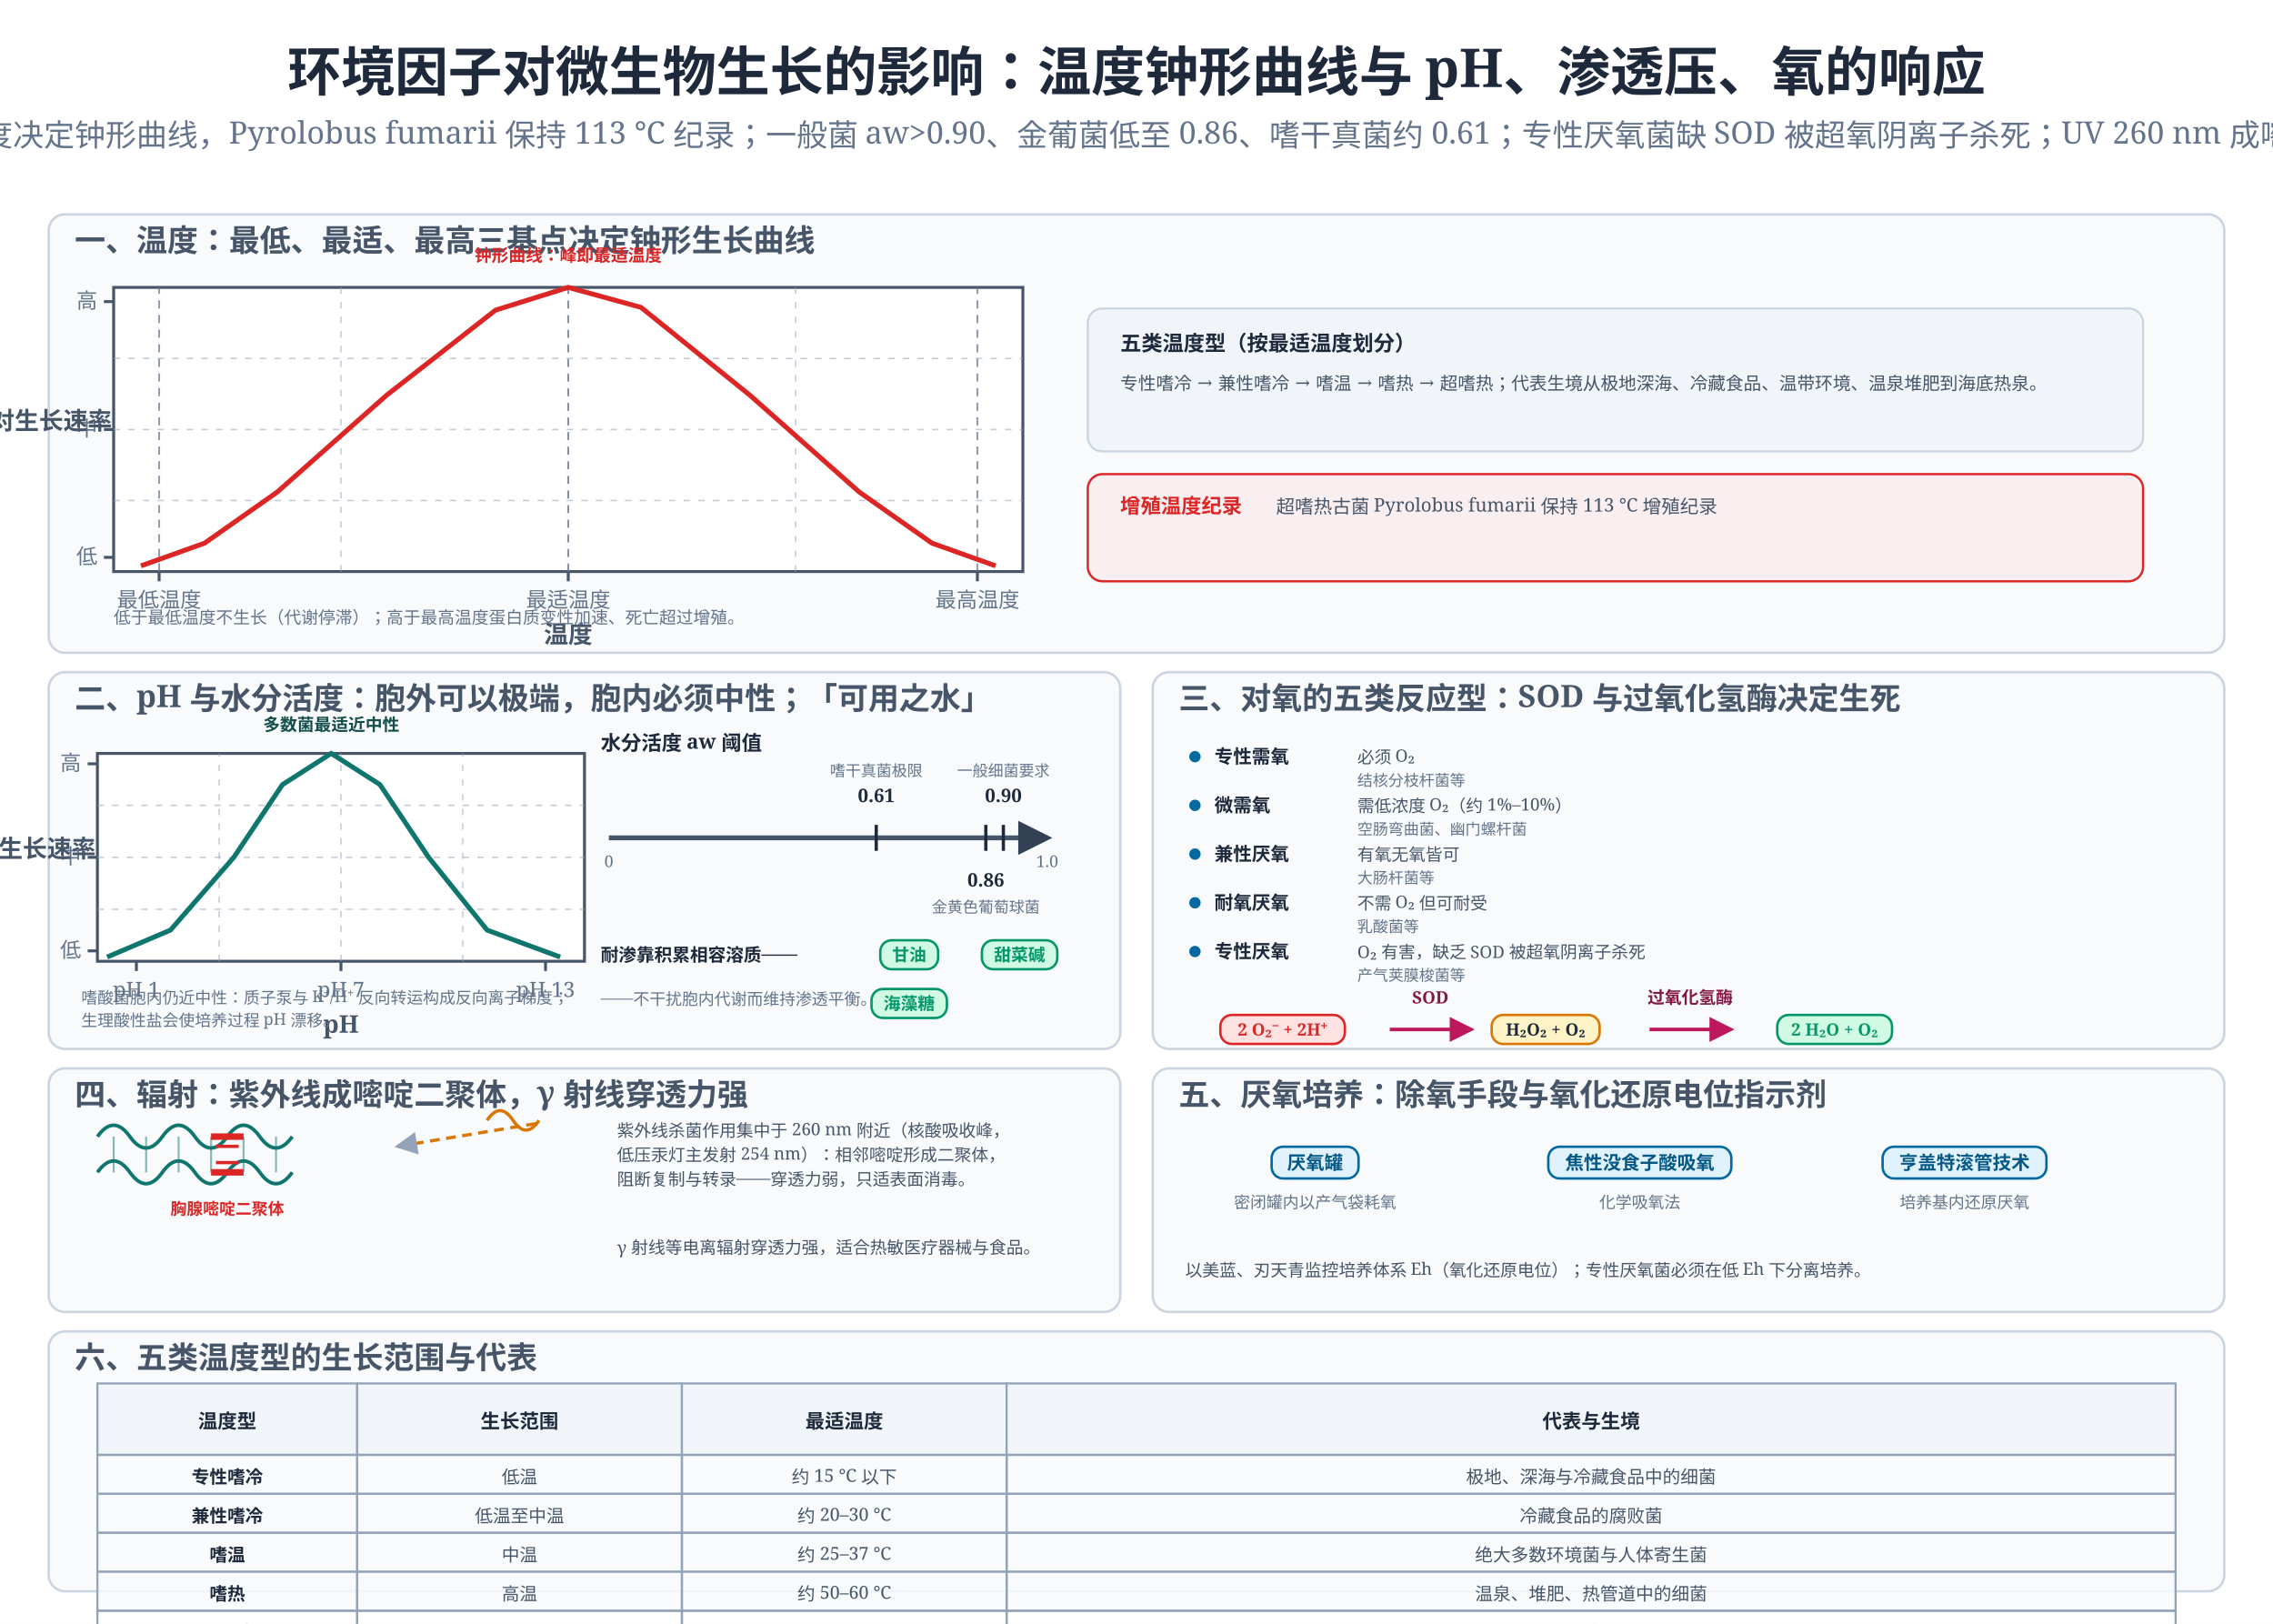
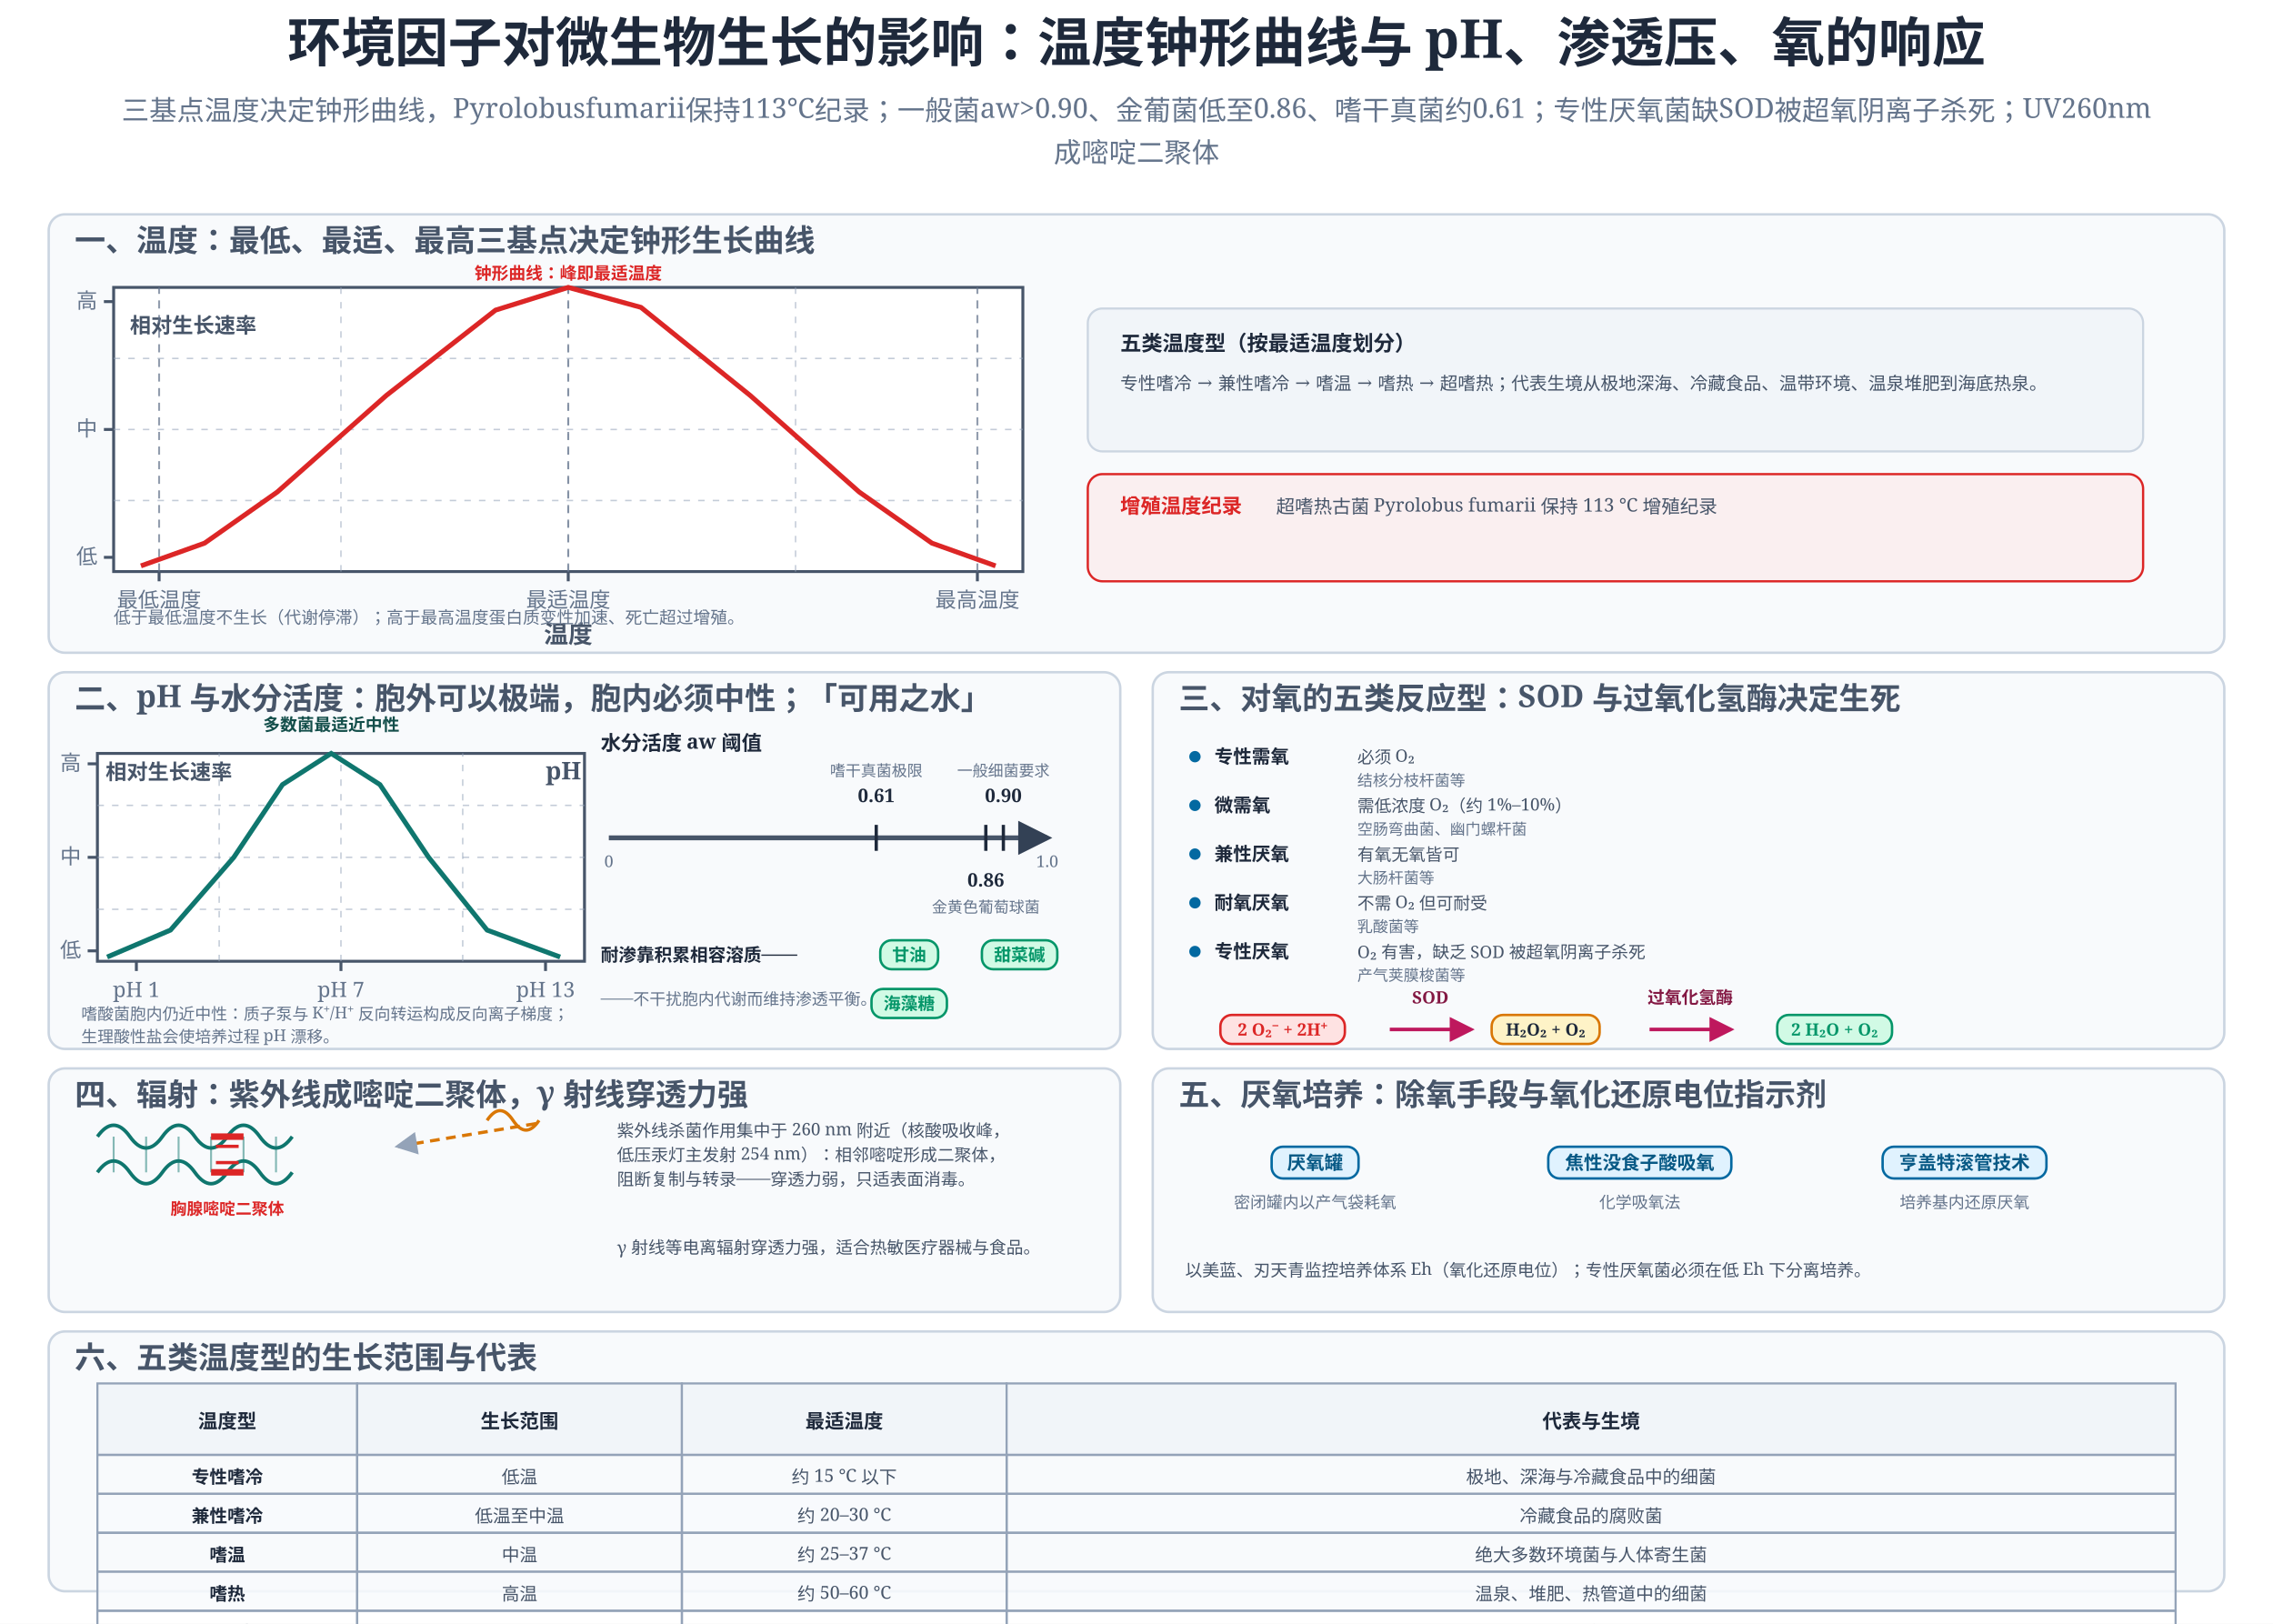
<svg xmlns="http://www.w3.org/2000/svg" width="1400" height="1000" viewBox="0 0 1400 1000" font-family="Noto Serif SC, LXGW WenKai, Songti SC, serif">
  <defs>
    <marker id="arr-ink" viewBox="0 0 10 10" refX="8.5" refY="5" markerWidth="7" markerHeight="7" orient="auto-start-reverse">
      <path d="M0,0 L10,5 L0,10 z" fill="#334155" />
    </marker>
    <marker id="arr-dna" viewBox="0 0 10 10" refX="8.5" refY="5" markerWidth="7" markerHeight="7" orient="auto-start-reverse">
      <path d="M0,0 L10,5 L0,10 z" fill="#0f766e" />
    </marker>
    <marker id="arr-rna" viewBox="0 0 10 10" refX="8.5" refY="5" markerWidth="7" markerHeight="7" orient="auto-start-reverse">
      <path d="M0,0 L10,5 L0,10 z" fill="#b45309" />
    </marker>
    <marker id="arr-pro" viewBox="0 0 10 10" refX="8.5" refY="5" markerWidth="7" markerHeight="7" orient="auto-start-reverse">
      <path d="M0,0 L10,5 L0,10 z" fill="#6d28d9" />
    </marker>
    <marker id="arr-enz" viewBox="0 0 10 10" refX="8.5" refY="5" markerWidth="7" markerHeight="7" orient="auto-start-reverse">
      <path d="M0,0 L10,5 L0,10 z" fill="#be185d" />
    </marker>
    <marker id="arr-acc" viewBox="0 0 10 10" refX="8.5" refY="5" markerWidth="7" markerHeight="7" orient="auto-start-reverse">
      <path d="M0,0 L10,5 L0,10 z" fill="#0369a1" />
    </marker>
    <marker id="arr-ok" viewBox="0 0 10 10" refX="8.5" refY="5" markerWidth="7" markerHeight="7" orient="auto-start-reverse">
      <path d="M0,0 L10,5 L0,10 z" fill="#059669" />
    </marker>
    <marker id="arr-warn" viewBox="0 0 10 10" refX="8.5" refY="5" markerWidth="7" markerHeight="7" orient="auto-start-reverse">
      <path d="M0,0 L10,5 L0,10 z" fill="#b45309" />
    </marker>
    <marker id="arr-bad" viewBox="0 0 10 10" refX="8.5" refY="5" markerWidth="7" markerHeight="7" orient="auto-start-reverse">
      <path d="M0,0 L10,5 L0,10 z" fill="#dc2626" />
    </marker>
    <marker id="arr-mute" viewBox="0 0 10 10" refX="8.5" refY="5" markerWidth="7" markerHeight="7" orient="auto-start-reverse">
      <path d="M0,0 L10,5 L0,10 z" fill="#94a3b8" />
    </marker>
  </defs>
  <rect x="0" y="0" width="1400" height="1000" fill="#ffffff" />
-   <text x="700" y="56" text-anchor="middle" font-size="33" font-weight="700" fill="#1e293b">环境因子对微生物生长的影响：温度钟形曲线与 pH、渗透压、氧的响应</text>
-   <text x="700" y="90" text-anchor="middle" font-size="19" fill="#64748b">三基点温度决定钟形曲线，Pyrolobus fumarii 保持 113 ℃ 纪录；一般菌 aw&gt;0.90、金葡菌低至 0.86、嗜干真菌约 0.61；专性厌氧菌缺 SOD 被超氧阴离子杀死；UV 260 nm 成嘧啶二聚体</text>
+   <text x="700" y="38" text-anchor="middle" font-size="33" font-weight="700" fill="#1e293b">环境因子对微生物生长的影响：温度钟形曲线与 pH、渗透压、氧的响应</text>
+   <text x="700" y="74" text-anchor="middle" font-size="17" fill="#64748b">三基点温度决定钟形曲线，Pyrolobusfumarii保持113℃纪录；一般菌aw&gt;0.90、金葡菌低至0.86、嗜干真菌约0.61；专性厌氧菌缺SOD被超氧阴离子杀死；UV260nm</text>
+   <text x="700" y="100" text-anchor="middle" font-size="17" fill="#64748b">成嘧啶二聚体</text>
  <rect x="30" y="132" width="1340" height="270" rx="10" fill="#f8fafc" stroke="#cbd5e1" stroke-width="1.5" />
  <text x="46" y="154.84" font-size="19" fill="#475569" font-weight="700">一、温度：最低、最适、最高三基点决定钟形生长曲线</text>
  <rect x="70" y="177" width="560" height="175" fill="#ffffff" stroke="#475569" stroke-width="1.8" />
  <line x1="70" y1="308.25" x2="630" y2="308.25" stroke="#94a3b8" stroke-width="0.9" stroke-dasharray="4 5" opacity="0.55" />
  <line x1="210" y1="352" x2="210" y2="177" stroke="#94a3b8" stroke-width="0.9" stroke-dasharray="4 5" opacity="0.55" />
  <line x1="70" y1="264.5" x2="630" y2="264.5" stroke="#94a3b8" stroke-width="0.9" stroke-dasharray="4 5" opacity="0.55" />
  <line x1="350" y1="352" x2="350" y2="177" stroke="#94a3b8" stroke-width="0.9" stroke-dasharray="4 5" opacity="0.55" />
  <line x1="70" y1="220.75" x2="630" y2="220.75" stroke="#94a3b8" stroke-width="0.9" stroke-dasharray="4 5" opacity="0.55" />
  <line x1="490" y1="352" x2="490" y2="177" stroke="#94a3b8" stroke-width="0.9" stroke-dasharray="4 5" opacity="0.55" />
  <line x1="98" y1="352" x2="98" y2="358" stroke="#475569" stroke-width="1.8" />
  <text x="98" y="374" font-size="13" fill="#64748b" text-anchor="middle">最低温度</text>
  <line x1="350" y1="352" x2="350" y2="358" stroke="#475569" stroke-width="1.8" />
  <text x="350" y="374" font-size="13" fill="#64748b" text-anchor="middle">最适温度</text>
  <line x1="602" y1="352" x2="602" y2="358" stroke="#475569" stroke-width="1.8" />
  <text x="602" y="374" font-size="13" fill="#64748b" text-anchor="middle">最高温度</text>
  <line x1="64" y1="343.25" x2="70" y2="343.25" stroke="#475569" stroke-width="1.8" />
  <text x="60" y="347.25" font-size="13" fill="#64748b" text-anchor="end">低</text>
  <line x1="64" y1="264.5" x2="70" y2="264.5" stroke="#475569" stroke-width="1.8" />
  <text x="60" y="268.5" font-size="13" fill="#64748b" text-anchor="end">中</text>
  <line x1="64" y1="185.75" x2="70" y2="185.75" stroke="#475569" stroke-width="1.8" />
  <text x="60" y="189.75" font-size="13" fill="#64748b" text-anchor="end">高</text>
  <text x="350" y="396" font-size="15" fill="#475569" text-anchor="middle" font-weight="600">温度</text>
-   <text x="24" y="264.5" font-size="15" fill="#475569" text-anchor="middle" font-weight="600">相对生长速率</text>
+   <text x="80" y="205" font-size="13" fill="#475569" font-weight="600">相对生长速率</text>
  <line x1="98" y1="352" x2="98" y2="177" stroke="#64748b" stroke-width="1.2" stroke-dasharray="5 4" opacity="0.7" />
  <line x1="350" y1="352" x2="350" y2="177" stroke="#64748b" stroke-width="1.2" stroke-dasharray="5 4" opacity="0.7" />
  <line x1="602" y1="352" x2="602" y2="177" stroke="#64748b" stroke-width="1.2" stroke-dasharray="5 4" opacity="0.7" />
  <path d="M86.8,348.5 L126.0,334.5 L170.8,303.0 L238.0,243.5 L305.2,191.0 L350.0,177.0 L394.8,189.3 L462.0,243.5 L529.2,303.0 L574.0,334.5 L613.2,348.5" fill="none" stroke="#dc2626" stroke-width="3" />
-   <text x="350" y="161" font-size="10.5" fill="#dc2626" text-anchor="middle" font-weight="700">钟形曲线：峰即最适温度</text>
+   <text x="350" y="172" font-size="10.5" fill="#dc2626" text-anchor="middle" font-weight="700">钟形曲线：峰即最适温度</text>
  <text x="70" y="384" font-size="10.5" fill="#64748b">低于最低温度不生长（代谢停滞）；高于最高温度蛋白质变性加速、死亡超过增殖。</text>
  <rect x="670" y="190" width="650" height="88" rx="9" fill="#f1f5f9" stroke="#cbd5e1" stroke-width="1.3" />
  <text x="690" y="216" font-size="13" fill="#1e293b" font-weight="700">五类温度型（按最适温度划分）</text>
  <text x="690" y="240" font-size="11" fill="#475569">专性嗜冷 → 兼性嗜冷 → 嗜温 → 嗜热 → 超嗜热；代表生境从极地深海、冷藏食品、温带环境、温泉堆肥到海底热泉。</text>
  <rect x="670" y="292" width="650" height="66" rx="9" fill="#fee2e2" fill-opacity="0.45" stroke="#dc2626" stroke-width="1.4" />
  <text x="690" y="316" font-size="12.5" fill="#dc2626" font-weight="700">增殖温度纪录</text>
  <text x="786" y="316" font-size="11.5" fill="#475569">超嗜热古菌 Pyrolobus fumarii 保持 113 ℃ 增殖纪录</text>
  <rect x="30" y="414" width="660" height="232" rx="10" fill="#f8fafc" stroke="#cbd5e1" stroke-width="1.5" />
  <text x="46" y="436.84" font-size="19" fill="#475569" font-weight="700">二、pH 与水分活度：胞外可以极端，胞内必须中性；「可用之水」</text>
  <rect x="60" y="464" width="300" height="128" fill="#ffffff" stroke="#475569" stroke-width="1.8" />
  <line x1="60" y1="560" x2="360" y2="560" stroke="#94a3b8" stroke-width="0.9" stroke-dasharray="4 5" opacity="0.55" />
  <line x1="135" y1="592" x2="135" y2="464" stroke="#94a3b8" stroke-width="0.9" stroke-dasharray="4 5" opacity="0.55" />
  <line x1="60" y1="528" x2="360" y2="528" stroke="#94a3b8" stroke-width="0.9" stroke-dasharray="4 5" opacity="0.55" />
  <line x1="210" y1="592" x2="210" y2="464" stroke="#94a3b8" stroke-width="0.9" stroke-dasharray="4 5" opacity="0.55" />
  <line x1="60" y1="496" x2="360" y2="496" stroke="#94a3b8" stroke-width="0.9" stroke-dasharray="4 5" opacity="0.55" />
  <line x1="285" y1="592" x2="285" y2="464" stroke="#94a3b8" stroke-width="0.9" stroke-dasharray="4 5" opacity="0.55" />
  <line x1="84" y1="592" x2="84" y2="598" stroke="#475569" stroke-width="1.8" />
  <text x="84" y="614" font-size="13" fill="#64748b" text-anchor="middle">pH 1</text>
  <line x1="210" y1="592" x2="210" y2="598" stroke="#475569" stroke-width="1.8" />
  <text x="210" y="614" font-size="13" fill="#64748b" text-anchor="middle">pH 7</text>
  <line x1="336" y1="592" x2="336" y2="598" stroke="#475569" stroke-width="1.8" />
  <text x="336" y="614" font-size="13" fill="#64748b" text-anchor="middle">pH 13</text>
  <line x1="54" y1="585.6" x2="60" y2="585.6" stroke="#475569" stroke-width="1.8" />
  <text x="50" y="589.6" font-size="13" fill="#64748b" text-anchor="end">低</text>
  <line x1="54" y1="528" x2="60" y2="528" stroke="#475569" stroke-width="1.8" />
  <text x="50" y="532" font-size="13" fill="#64748b" text-anchor="end">中</text>
  <line x1="54" y1="470.4" x2="60" y2="470.4" stroke="#475569" stroke-width="1.8" />
  <text x="50" y="474.4" font-size="13" fill="#64748b" text-anchor="end">高</text>
-   <text x="210" y="636" font-size="15" fill="#475569" text-anchor="middle" font-weight="600">pH</text>
-   <text x="14" y="528" font-size="15" fill="#475569" text-anchor="middle" font-weight="600">相对生长速率</text>
+   <text x="358" y="480" font-size="15" fill="#475569" text-anchor="end" font-weight="600">pH</text>
+   <text x="65" y="480" font-size="13" fill="#475569" font-weight="600">相对生长速率</text>
  <path d="M66.0,589.4 L105.0,572.8 L144.0,528.0 L174.0,483.2 L204.0,464.0 L234.0,483.2 L264.0,528.0 L300.0,572.8 L345.0,589.4" fill="none" stroke="#0f766e" stroke-width="3" />
  <text x="204" y="450" font-size="10.5" fill="#134e4a" text-anchor="middle" font-weight="700">多数菌最适近中性</text>
-   <text x="50" y="618" font-size="10" fill="#64748b">嗜酸菌胞内仍近中性：质子泵与 K⁺/H⁺ 反向转运构成反向离子梯度；</text>
-   <text x="50" y="632" font-size="10" fill="#64748b">生理酸性盐会使培养过程 pH 漂移。</text>
+   <text x="50" y="628" font-size="10" fill="#64748b">嗜酸菌胞内仍近中性：质子泵与 K⁺/H⁺ 反向转运构成反向离子梯度；</text>
+   <text x="50" y="642" font-size="10" fill="#64748b">生理酸性盐会使培养过程 pH 漂移。</text>
  <text x="370" y="462" font-size="12.5" fill="#1e293b" font-weight="700">水分活度 aw 阈值</text>
  <line x1="375" y1="516" x2="645" y2="516" stroke="#475569" stroke-width="3" marker-end="url(#arr-ink)" />
  <line x1="539.7" y1="508" x2="539.7" y2="524" stroke="#1e293b" stroke-width="2" />
  <text x="539.7" y="494" font-size="11.5" fill="#1e293b" text-anchor="middle" font-weight="700">0.61</text>
  <text x="539.7" y="478" font-size="9.5" fill="#64748b" text-anchor="middle">嗜干真菌极限</text>
  <line x1="607.2" y1="508" x2="607.2" y2="524" stroke="#1e293b" stroke-width="2" />
  <text x="607.2" y="546" font-size="11.5" fill="#1e293b" text-anchor="middle" font-weight="700">0.86</text>
  <text x="607.2" y="562" font-size="9.5" fill="#64748b" text-anchor="middle">金黄色葡萄球菌</text>
  <line x1="618" y1="508" x2="618" y2="524" stroke="#1e293b" stroke-width="2" />
  <text x="618" y="494" font-size="11.5" fill="#1e293b" text-anchor="middle" font-weight="700">0.90</text>
  <text x="618" y="478" font-size="9.5" fill="#64748b" text-anchor="middle">一般细菌要求</text>
  <text x="375" y="534" font-size="10" fill="#64748b" text-anchor="middle">0</text>
  <text x="645" y="534" font-size="10" fill="#64748b" text-anchor="middle">1.0</text>
  <text x="370" y="592" font-size="11" fill="#1e293b" font-weight="700">耐渗靠积累相容溶质——</text>
  <rect x="542.185" y="579.075" width="35.63" height="17.85" rx="7" fill="#d1fae5" stroke="#059669" stroke-width="1.5" />
  <text x="560" y="591.78" font-size="10.5" fill="#059669" text-anchor="middle" font-weight="700">甘油</text>
  <rect x="604.778" y="579.075" width="46.445" height="17.85" rx="7" fill="#d1fae5" stroke="#059669" stroke-width="1.5" />
  <text x="628" y="591.78" font-size="10.5" fill="#059669" text-anchor="middle" font-weight="700">甜菜碱</text>
  <text x="370" y="618" font-size="10" fill="#64748b">——不干扰胞内代谢而维持渗透平衡。</text>
  <rect x="536.778" y="609.075" width="46.445" height="17.85" rx="7" fill="#d1fae5" stroke="#059669" stroke-width="1.5" />
  <text x="560" y="621.78" font-size="10.5" fill="#059669" text-anchor="middle" font-weight="700">海藻糖</text>
  <rect x="710" y="414" width="660" height="232" rx="10" fill="#f8fafc" stroke="#cbd5e1" stroke-width="1.5" />
  <text x="726" y="436.84" font-size="19" fill="#475569" font-weight="700">三、对氧的五类反应型：SOD 与过氧化氢酶决定生死</text>
  <circle cx="736" cy="466" r="3.5" fill="#0369a1" />
  <text x="748" y="470" font-size="11.5" fill="#1e293b" font-weight="700">专性需氧</text>
  <text x="836" y="470" font-size="10.5" fill="#475569">必须 O₂</text>
  <text x="836" y="484" font-size="9.5" fill="#64748b">结核分枝杆菌等</text>
  <circle cx="736" cy="496" r="3.5" fill="#0369a1" />
  <text x="748" y="500" font-size="11.5" fill="#1e293b" font-weight="700">微需氧</text>
  <text x="836" y="500" font-size="10.5" fill="#475569">需低浓度 O₂（约 1%–10%）</text>
  <text x="836" y="514" font-size="9.5" fill="#64748b">空肠弯曲菌、幽门螺杆菌</text>
  <circle cx="736" cy="526" r="3.5" fill="#0369a1" />
  <text x="748" y="530" font-size="11.5" fill="#1e293b" font-weight="700">兼性厌氧</text>
  <text x="836" y="530" font-size="10.5" fill="#475569">有氧无氧皆可</text>
  <text x="836" y="544" font-size="9.5" fill="#64748b">大肠杆菌等</text>
  <circle cx="736" cy="556" r="3.5" fill="#0369a1" />
  <text x="748" y="560" font-size="11.5" fill="#1e293b" font-weight="700">耐氧厌氧</text>
  <text x="836" y="560" font-size="10.5" fill="#475569">不需 O₂ 但可耐受</text>
  <text x="836" y="574" font-size="9.5" fill="#64748b">乳酸菌等</text>
  <circle cx="736" cy="586" r="3.5" fill="#0369a1" />
  <text x="748" y="590" font-size="11.5" fill="#1e293b" font-weight="700">专性厌氧</text>
  <text x="836" y="590" font-size="10.5" fill="#475569">O₂ 有害，缺乏 SOD 被超氧阴离子杀死</text>
  <text x="836" y="604" font-size="9.5" fill="#64748b">产气荚膜梭菌等</text>
  <rect x="751.664" y="625.075" width="76.672" height="17.85" rx="7" fill="#fee2e2" stroke="#dc2626" stroke-width="1.5" />
  <text x="790" y="637.78" font-size="10.5" fill="#dc2626" text-anchor="middle" font-weight="700">2 O₂⁻ + 2H⁺</text>
  <line x1="856" y1="634" x2="906" y2="634" stroke="#be185d" stroke-width="2.2" marker-end="url(#arr-enz)" />
  <text x="881" y="618" font-size="10.5" fill="#831843" text-anchor="middle" font-weight="700">SOD</text>
  <rect x="918.747" y="625.075" width="66.506" height="17.85" rx="7" fill="#fef3c7" stroke="#d97706" stroke-width="1.5" />
  <text x="952" y="637.78" font-size="10.5" fill="#1e293b" text-anchor="middle" font-weight="700">H₂O₂ + O₂</text>
  <line x1="1016" y1="634" x2="1066" y2="634" stroke="#be185d" stroke-width="2.2" marker-end="url(#arr-enz)" />
  <text x="1041" y="618" font-size="10.5" fill="#831843" text-anchor="middle" font-weight="700">过氧化氢酶</text>
  <rect x="1094.638" y="625.075" width="70.724" height="17.85" rx="7" fill="#d1fae5" stroke="#059669" stroke-width="1.5" />
  <text x="1130" y="637.78" font-size="10.5" fill="#059669" text-anchor="middle" font-weight="700">2 H₂O + O₂</text>
  <rect x="30" y="658" width="660" height="150" rx="10" fill="#f8fafc" stroke="#cbd5e1" stroke-width="1.5" />
  <text x="46" y="680.84" font-size="19" fill="#475569" font-weight="700">四、辐射：紫外线成嘧啶二聚体，γ 射线穿透力强</text>
  <path d="M 60 700 q 10 -14 20 0 q 10 14 20 0 q 10 -14 20 0 q 10 14 20 0 q 10 -14 20 0 q 10 14 20 0" fill="none" stroke="#0f766e" stroke-width="2.2" />
  <path d="M 60 722 q 10 -14 20 0 q 10 14 20 0 q 10 -14 20 0 q 10 14 20 0 q 10 -14 20 0 q 10 14 20 0" fill="none" stroke="#0f766e" stroke-width="2.2" />
  <line x1="70" y1="700" x2="70" y2="722" stroke="#0f766e" stroke-width="1.2" opacity="0.5" />
  <line x1="90" y1="700" x2="90" y2="722" stroke="#0f766e" stroke-width="1.2" opacity="0.5" />
  <line x1="110" y1="700" x2="110" y2="722" stroke="#0f766e" stroke-width="1.2" opacity="0.5" />
  <line x1="130" y1="700" x2="130" y2="722" stroke="#0f766e" stroke-width="1.2" opacity="0.5" />
  <line x1="150" y1="700" x2="150" y2="722" stroke="#0f766e" stroke-width="1.2" opacity="0.5" />
  <line x1="170" y1="700" x2="170" y2="722" stroke="#0f766e" stroke-width="1.2" opacity="0.5" />
  <line x1="130" y1="700" x2="150" y2="700" stroke="#dc2626" stroke-width="4" />
  <line x1="130" y1="722" x2="150" y2="722" stroke="#dc2626" stroke-width="4" />
  <line x1="133" y1="706" x2="147" y2="706" stroke="#dc2626" stroke-width="2" />
  <line x1="133" y1="716" x2="147" y2="716" stroke="#dc2626" stroke-width="2" />
  <text x="140" y="748" font-size="10" fill="#dc2626" text-anchor="middle" font-weight="700">胸腺嘧啶二聚体</text>
  <path d="M 300 690 q 8 -12 16 0 q 8 12 16 0" fill="none" stroke="#d97706" stroke-width="2" />
  <line x1="330" y1="692" x2="245" y2="706" stroke="#d97706" stroke-width="2" stroke-dasharray="6 4" marker-end="url(#arr-mute)" />
  <text x="380" y="700" font-size="10.5" fill="#475569">紫外线杀菌作用集中于 260 nm 附近（核酸吸收峰，</text>
  <text x="380" y="715" font-size="10.5" fill="#475569">低压汞灯主发射 254 nm）：相邻嘧啶形成二聚体，</text>
  <text x="380" y="730" font-size="10.5" fill="#475569">阻断复制与转录——穿透力弱，只适表面消毒。</text>
  <text x="380" y="772" font-size="10.5" fill="#475569">γ 射线等电离辐射穿透力强，适合热敏医疗器械与食品。</text>
  <rect x="710" y="658" width="660" height="150" rx="10" fill="#f8fafc" stroke="#cbd5e1" stroke-width="1.5" />
  <text x="726" y="680.84" font-size="19" fill="#475569" font-weight="700">五、厌氧培养：除氧手段与氧化还原电位指示剂</text>
  <rect x="783.232" y="706.225" width="53.535" height="19.55" rx="7" fill="#e0f2fe" stroke="#0369a1" stroke-width="1.5" />
  <text x="810" y="720.14" font-size="11.5" fill="#075985" text-anchor="middle" font-weight="700">厌氧罐</text>
  <text x="810" y="744" font-size="10" fill="#64748b" text-anchor="middle">密闭罐内以产气袋耗氧</text>
  <rect x="953.62" y="706.225" width="112.76" height="19.55" rx="7" fill="#e0f2fe" stroke="#0369a1" stroke-width="1.5" />
  <text x="1010" y="720.14" font-size="11.5" fill="#075985" text-anchor="middle" font-weight="700">焦性没食子酸吸氧</text>
  <text x="1010" y="744" font-size="10" fill="#64748b" text-anchor="middle">化学吸氧法</text>
  <rect x="1159.543" y="706.225" width="100.915" height="19.55" rx="7" fill="#e0f2fe" stroke="#0369a1" stroke-width="1.5" />
  <text x="1210" y="720.14" font-size="11.5" fill="#075985" text-anchor="middle" font-weight="700">亨盖特滚管技术</text>
  <text x="1210" y="744" font-size="10" fill="#64748b" text-anchor="middle">培养基内还原厌氧</text>
  <text x="730" y="786" font-size="10.5" fill="#475569">以美蓝、刃天青监控培养体系 Eh（氧化还原电位）；专性厌氧菌必须在低 Eh 下分离培养。</text>
  <rect x="30" y="820" width="1340" height="160" rx="10" fill="#f8fafc" stroke="#cbd5e1" stroke-width="1.5" />
  <text x="46" y="842.84" font-size="19" fill="#475569" font-weight="700">六、五类温度型的生长范围与代表</text>
  <rect x="60" y="852" width="160" height="44" fill="#f1f5f9" stroke="#94a3b8" stroke-width="1.3" />
  <text x="140" y="879.5" font-size="12" fill="#1e293b" text-anchor="middle" font-weight="700">温度型</text>
  <rect x="220" y="852" width="200" height="44" fill="#f1f5f9" stroke="#94a3b8" stroke-width="1.3" />
  <text x="320" y="879.5" font-size="12" fill="#1e293b" text-anchor="middle" font-weight="700">生长范围</text>
  <rect x="420" y="852" width="200" height="44" fill="#f1f5f9" stroke="#94a3b8" stroke-width="1.3" />
  <text x="520" y="879.5" font-size="12" fill="#1e293b" text-anchor="middle" font-weight="700">最适温度</text>
  <rect x="620" y="852" width="720" height="44" fill="#f1f5f9" stroke="#94a3b8" stroke-width="1.3" />
  <text x="980" y="879.5" font-size="12" fill="#1e293b" text-anchor="middle" font-weight="700">代表与生境</text>
  <rect x="60" y="896" width="160" height="24" fill="none" stroke="#94a3b8" stroke-width="1.3" />
  <text x="140" y="913.5" font-size="11" fill="#1e293b" text-anchor="middle" font-weight="700">专性嗜冷</text>
  <rect x="220" y="896" width="200" height="24" fill="none" stroke="#94a3b8" stroke-width="1.3" />
  <text x="320" y="913.5" font-size="11" fill="#475569" text-anchor="middle" font-weight="500">低温</text>
  <rect x="420" y="896" width="200" height="24" fill="none" stroke="#94a3b8" stroke-width="1.3" />
  <text x="520" y="913.5" font-size="11" fill="#475569" text-anchor="middle" font-weight="500">约 15 ℃ 以下</text>
  <rect x="620" y="896" width="720" height="24" fill="none" stroke="#94a3b8" stroke-width="1.3" />
  <text x="980" y="913.5" font-size="11" fill="#475569" text-anchor="middle" font-weight="500">极地、深海与冷藏食品中的细菌</text>
  <rect x="60" y="920" width="1280" height="24" fill="#f8fafc" fill-opacity="0.85" />
  <rect x="60" y="920" width="160" height="24" fill="none" stroke="#94a3b8" stroke-width="1.3" />
  <text x="140" y="937.5" font-size="11" fill="#1e293b" text-anchor="middle" font-weight="700">兼性嗜冷</text>
  <rect x="220" y="920" width="200" height="24" fill="none" stroke="#94a3b8" stroke-width="1.3" />
  <text x="320" y="937.5" font-size="11" fill="#475569" text-anchor="middle" font-weight="500">低温至中温</text>
  <rect x="420" y="920" width="200" height="24" fill="none" stroke="#94a3b8" stroke-width="1.3" />
  <text x="520" y="937.5" font-size="11" fill="#475569" text-anchor="middle" font-weight="500">约 20–30 ℃</text>
  <rect x="620" y="920" width="720" height="24" fill="none" stroke="#94a3b8" stroke-width="1.3" />
  <text x="980" y="937.5" font-size="11" fill="#475569" text-anchor="middle" font-weight="500">冷藏食品的腐败菌</text>
  <rect x="60" y="944" width="160" height="24" fill="none" stroke="#94a3b8" stroke-width="1.3" />
  <text x="140" y="961.5" font-size="11" fill="#1e293b" text-anchor="middle" font-weight="700">嗜温</text>
  <rect x="220" y="944" width="200" height="24" fill="none" stroke="#94a3b8" stroke-width="1.3" />
  <text x="320" y="961.5" font-size="11" fill="#475569" text-anchor="middle" font-weight="500">中温</text>
  <rect x="420" y="944" width="200" height="24" fill="none" stroke="#94a3b8" stroke-width="1.3" />
  <text x="520" y="961.5" font-size="11" fill="#475569" text-anchor="middle" font-weight="500">约 25–37 ℃</text>
  <rect x="620" y="944" width="720" height="24" fill="none" stroke="#94a3b8" stroke-width="1.3" />
  <text x="980" y="961.5" font-size="11" fill="#475569" text-anchor="middle" font-weight="500">绝大多数环境菌与人体寄生菌</text>
  <rect x="60" y="968" width="1280" height="24" fill="#f8fafc" fill-opacity="0.85" />
  <rect x="60" y="968" width="160" height="24" fill="none" stroke="#94a3b8" stroke-width="1.3" />
  <text x="140" y="985.5" font-size="11" fill="#1e293b" text-anchor="middle" font-weight="700">嗜热</text>
  <rect x="220" y="968" width="200" height="24" fill="none" stroke="#94a3b8" stroke-width="1.3" />
  <text x="320" y="985.5" font-size="11" fill="#475569" text-anchor="middle" font-weight="500">高温</text>
  <rect x="420" y="968" width="200" height="24" fill="none" stroke="#94a3b8" stroke-width="1.3" />
  <text x="520" y="985.5" font-size="11" fill="#475569" text-anchor="middle" font-weight="500">约 50–60 ℃</text>
  <rect x="620" y="968" width="720" height="24" fill="none" stroke="#94a3b8" stroke-width="1.3" />
  <text x="980" y="985.5" font-size="11" fill="#475569" text-anchor="middle" font-weight="500">温泉、堆肥、热管道中的细菌</text>
  <rect x="60" y="992" width="160" height="24" fill="none" stroke="#94a3b8" stroke-width="1.3" />
  <text x="140" y="1009.5" font-size="11" fill="#1e293b" text-anchor="middle" font-weight="700">超嗜热</text>
  <rect x="220" y="992" width="200" height="24" fill="none" stroke="#94a3b8" stroke-width="1.3" />
  <text x="320" y="1009.5" font-size="11" fill="#475569" text-anchor="middle" font-weight="500">更高温</text>
  <rect x="420" y="992" width="200" height="24" fill="none" stroke="#94a3b8" stroke-width="1.3" />
  <text x="520" y="1009.5" font-size="11" fill="#475569" text-anchor="middle" font-weight="500">80 ℃ 以上</text>
  <rect x="620" y="992" width="720" height="24" fill="none" stroke="#94a3b8" stroke-width="1.3" />
  <text x="980" y="1009.5" font-size="11" fill="#475569" text-anchor="middle" font-weight="500">海底热泉古菌——Pyrolobus fumarii 保持 113 ℃ 增殖纪录</text>
</svg>
